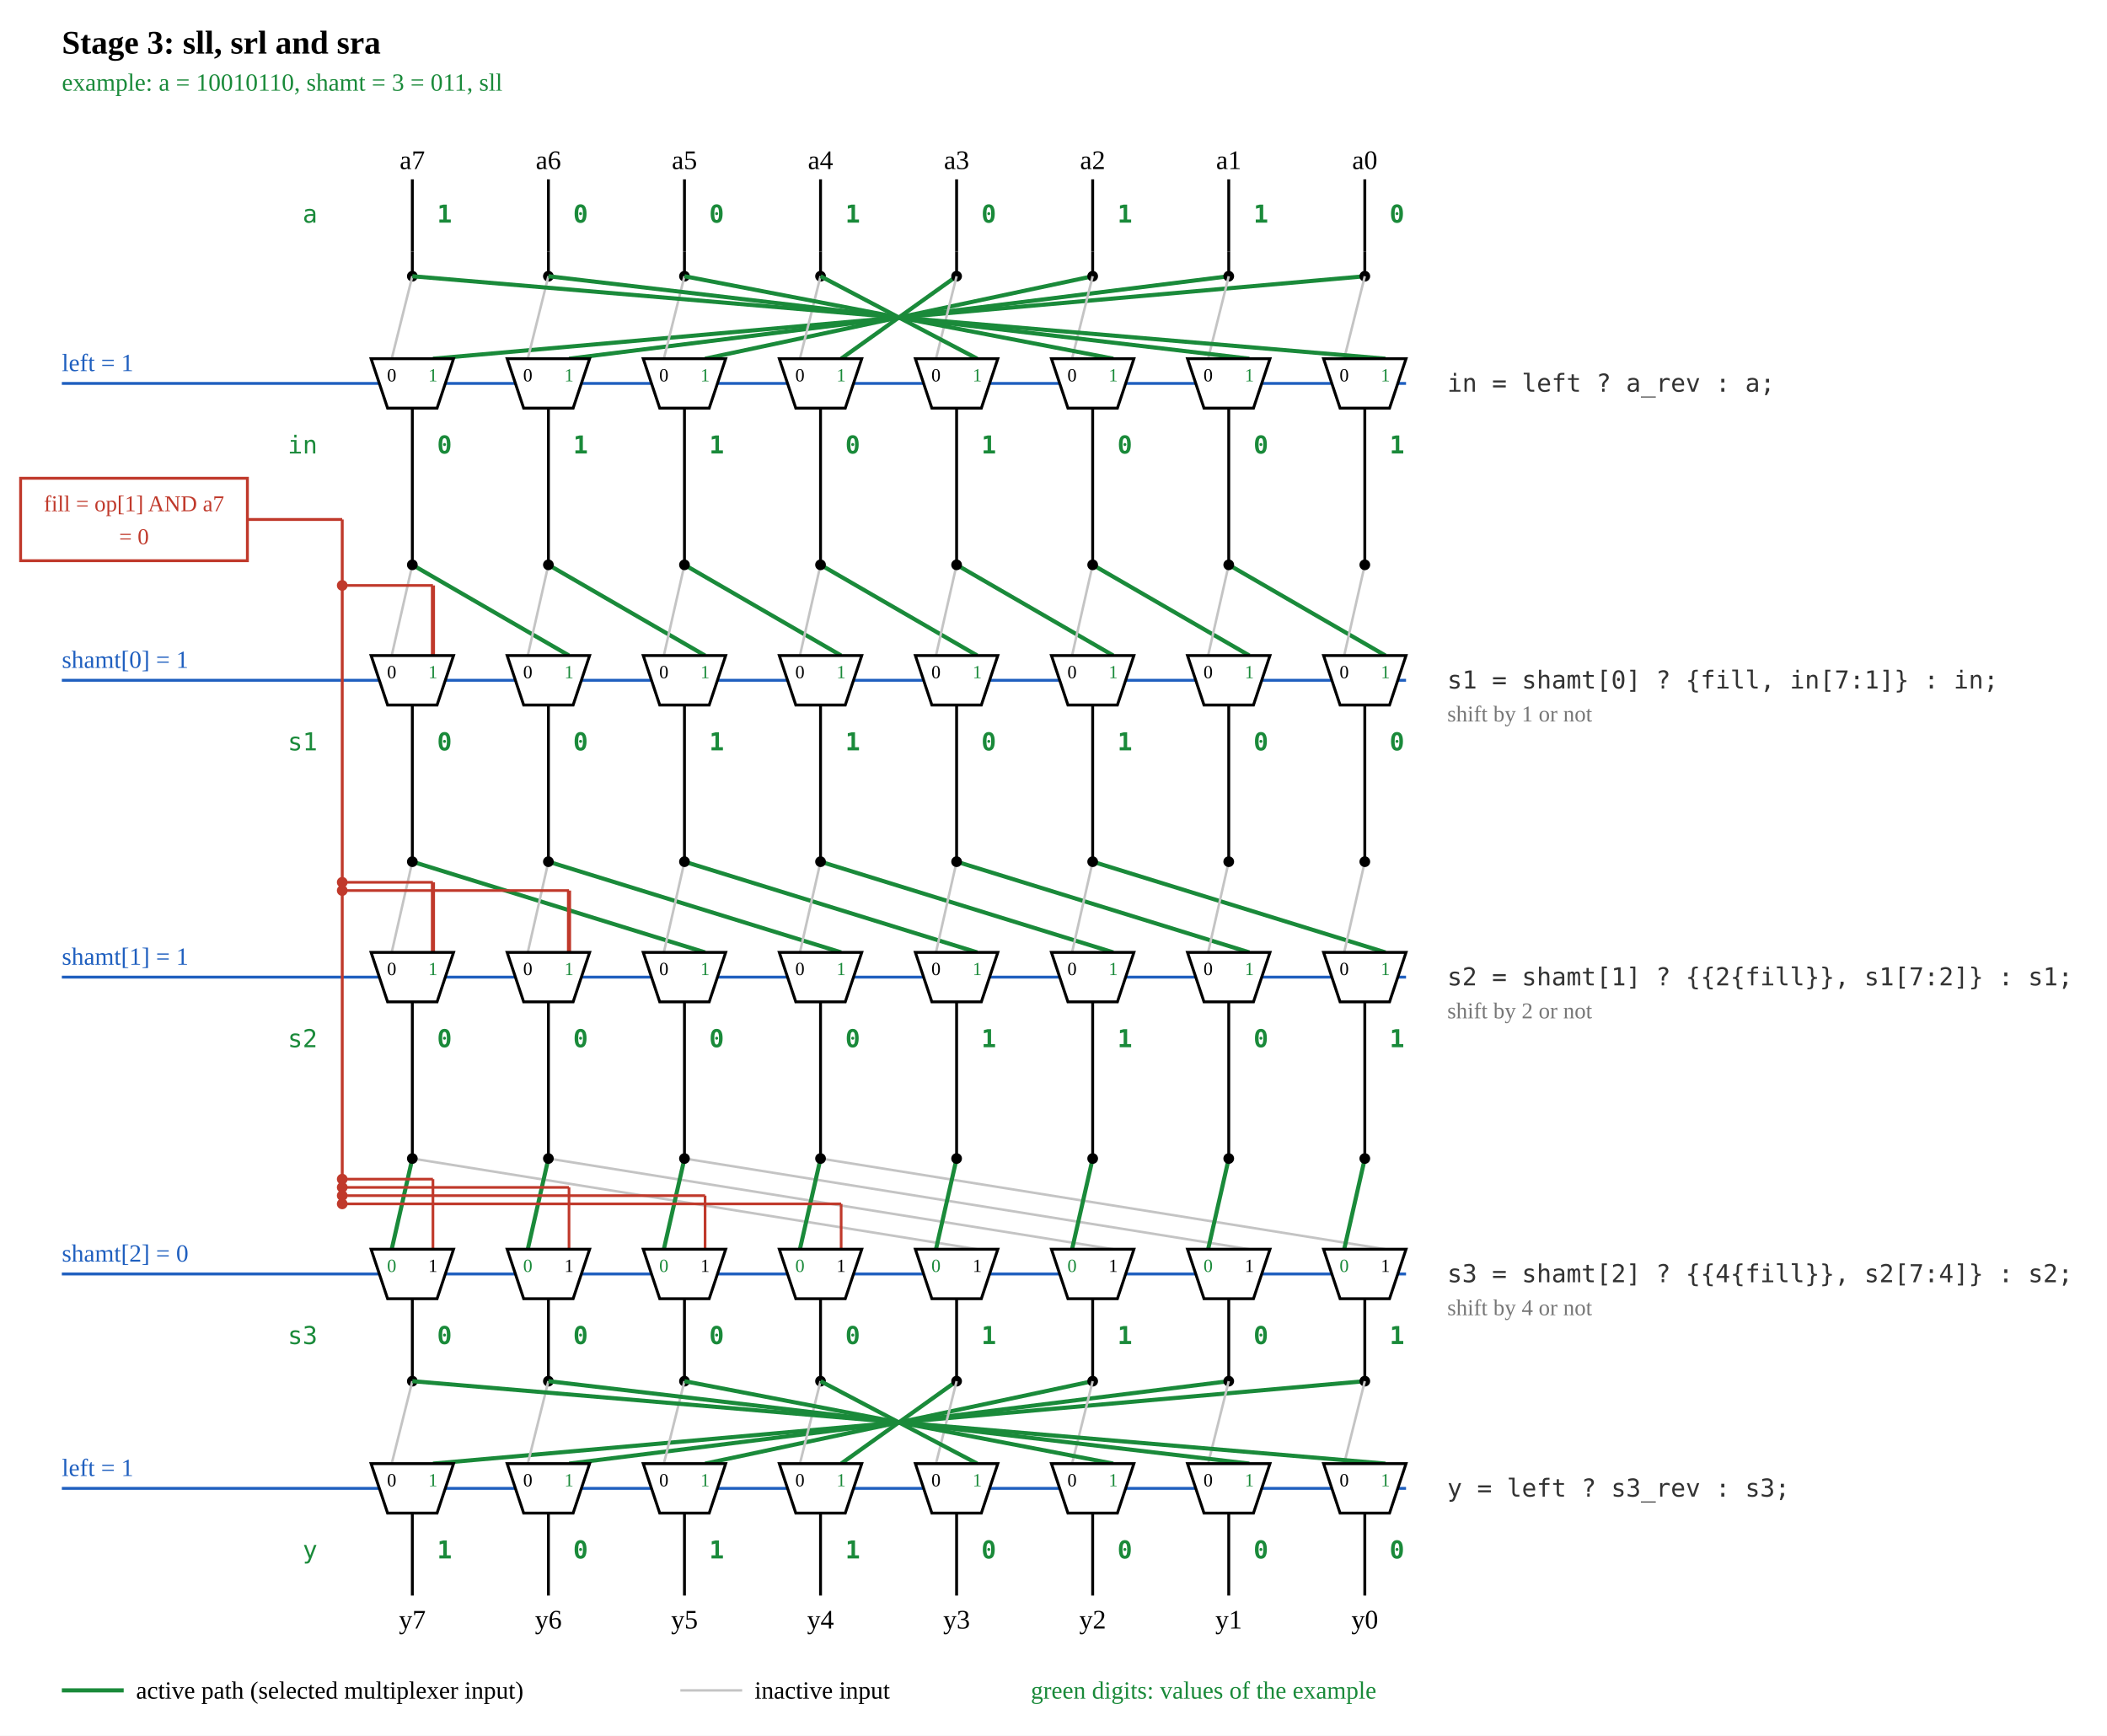
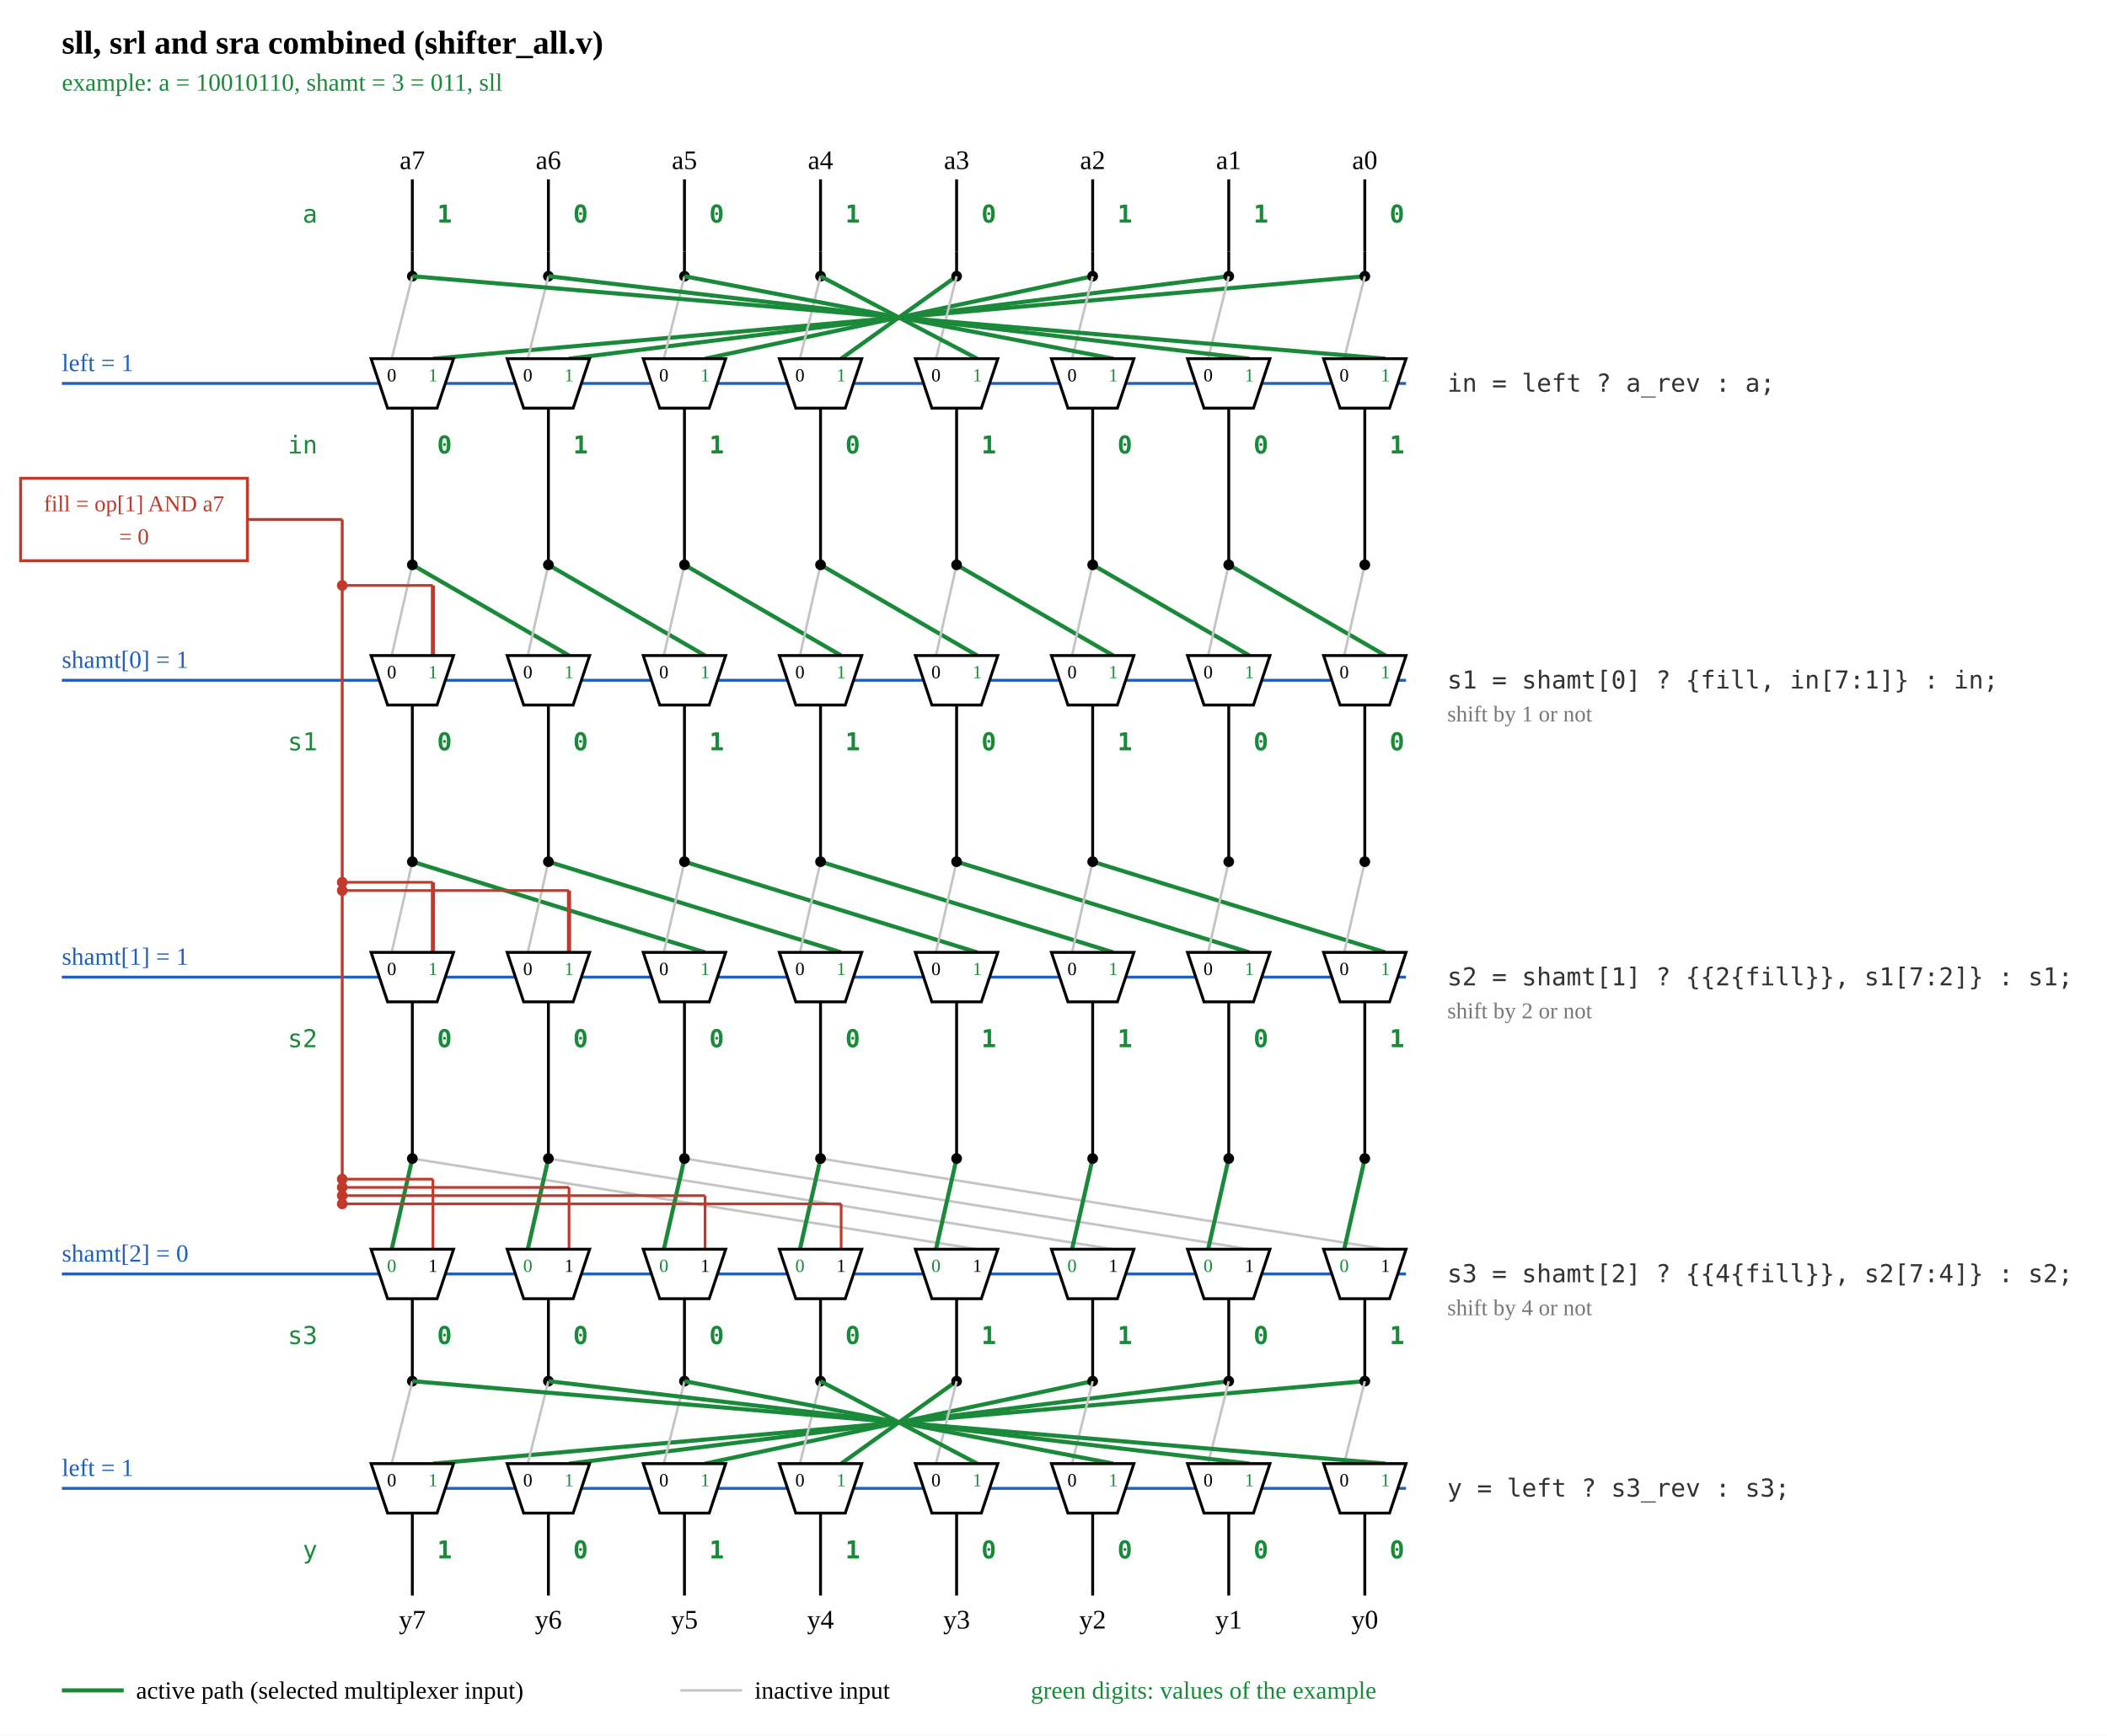
<svg xmlns="http://www.w3.org/2000/svg" width="1022" height="842" viewBox="0 0 1022 842" font-family="Liberation Serif, Times New Roman, serif">
  <rect width="100%" height="100%" fill="white" />
-   <text x="30" y="26" font-size="16" text-anchor="start" fill="black" font-weight="bold">Stage 3: sll, srl and sra</text>
+   <text x="30" y="26" font-size="16" text-anchor="start" fill="black" font-weight="bold">sll, srl and sra combined (shifter_all.v)</text>
  <text x="30" y="44" font-size="12" text-anchor="start" fill="#1a8a3a">example: a = 10010110, shamt = 3 = 011, sll</text>
  <text x="200" y="82" font-size="13" text-anchor="middle" fill="black">a7</text>
  <line x1="200" y1="87" x2="200" y2="122" stroke="black" stroke-width="1.4" />
  <text x="266" y="82" font-size="13" text-anchor="middle" fill="black">a6</text>
  <line x1="266" y1="87" x2="266" y2="122" stroke="black" stroke-width="1.4" />
  <text x="332" y="82" font-size="13" text-anchor="middle" fill="black">a5</text>
  <line x1="332" y1="87" x2="332" y2="122" stroke="black" stroke-width="1.4" />
  <text x="398" y="82" font-size="13" text-anchor="middle" fill="black">a4</text>
  <line x1="398" y1="87" x2="398" y2="122" stroke="black" stroke-width="1.4" />
  <text x="464" y="82" font-size="13" text-anchor="middle" fill="black">a3</text>
  <line x1="464" y1="87" x2="464" y2="122" stroke="black" stroke-width="1.4" />
  <text x="530" y="82" font-size="13" text-anchor="middle" fill="black">a2</text>
  <line x1="530" y1="87" x2="530" y2="122" stroke="black" stroke-width="1.4" />
  <text x="596" y="82" font-size="13" text-anchor="middle" fill="black">a1</text>
  <line x1="596" y1="87" x2="596" y2="122" stroke="black" stroke-width="1.4" />
  <text x="662" y="82" font-size="13" text-anchor="middle" fill="black">a0</text>
  <line x1="662" y1="87" x2="662" y2="122" stroke="black" stroke-width="1.4" />
  <text x="154" y="108" font-size="12" text-anchor="end" fill="#1a8a3a" font-family="monospace">a</text>
  <text x="212" y="108" font-size="12" text-anchor="start" fill="#1a8a3a" font-family="monospace" font-weight="bold">1</text>
  <text x="278" y="108" font-size="12" text-anchor="start" fill="#1a8a3a" font-family="monospace" font-weight="bold">0</text>
  <text x="344" y="108" font-size="12" text-anchor="start" fill="#1a8a3a" font-family="monospace" font-weight="bold">0</text>
  <text x="410" y="108" font-size="12" text-anchor="start" fill="#1a8a3a" font-family="monospace" font-weight="bold">1</text>
  <text x="476" y="108" font-size="12" text-anchor="start" fill="#1a8a3a" font-family="monospace" font-weight="bold">0</text>
  <text x="542" y="108" font-size="12" text-anchor="start" fill="#1a8a3a" font-family="monospace" font-weight="bold">1</text>
  <text x="608" y="108" font-size="12" text-anchor="start" fill="#1a8a3a" font-family="monospace" font-weight="bold">1</text>
  <text x="674" y="108" font-size="12" text-anchor="start" fill="#1a8a3a" font-family="monospace" font-weight="bold">0</text>
  <line x1="30" y1="186" x2="682" y2="186" stroke="#1f5fbf" stroke-width="1.4" />
  <text x="30" y="180" font-size="12" text-anchor="start" fill="#1f5fbf">left = 1</text>
  <text x="702" y="190" font-size="12" text-anchor="start" fill="#333" font-family="monospace">in = left ? a_rev : a;</text>
  <line x1="200" y1="122" x2="200" y2="134" stroke="black" stroke-width="1.4" />
  <circle cx="200" cy="134" r="2.6" fill="black" />
  <line x1="200" y1="134" x2="190" y2="174" stroke="#c4c4c4" stroke-width="1.2" />
  <line x1="662" y1="134" x2="210" y2="174" stroke="#1a8a3a" stroke-width="2" />
  <line x1="266" y1="122" x2="266" y2="134" stroke="black" stroke-width="1.4" />
  <circle cx="266" cy="134" r="2.6" fill="black" />
  <line x1="266" y1="134" x2="256" y2="174" stroke="#c4c4c4" stroke-width="1.2" />
  <line x1="596" y1="134" x2="276" y2="174" stroke="#1a8a3a" stroke-width="2" />
  <line x1="332" y1="122" x2="332" y2="134" stroke="black" stroke-width="1.4" />
  <circle cx="332" cy="134" r="2.6" fill="black" />
  <line x1="332" y1="134" x2="322" y2="174" stroke="#c4c4c4" stroke-width="1.2" />
  <line x1="530" y1="134" x2="342" y2="174" stroke="#1a8a3a" stroke-width="2" />
  <line x1="398" y1="122" x2="398" y2="134" stroke="black" stroke-width="1.4" />
  <circle cx="398" cy="134" r="2.6" fill="black" />
  <line x1="398" y1="134" x2="388" y2="174" stroke="#c4c4c4" stroke-width="1.2" />
  <line x1="464" y1="134" x2="408" y2="174" stroke="#1a8a3a" stroke-width="2" />
  <line x1="464" y1="122" x2="464" y2="134" stroke="black" stroke-width="1.4" />
  <circle cx="464" cy="134" r="2.6" fill="black" />
  <line x1="464" y1="134" x2="454" y2="174" stroke="#c4c4c4" stroke-width="1.2" />
  <line x1="398" y1="134" x2="474" y2="174" stroke="#1a8a3a" stroke-width="2" />
  <line x1="530" y1="122" x2="530" y2="134" stroke="black" stroke-width="1.4" />
  <circle cx="530" cy="134" r="2.6" fill="black" />
  <line x1="530" y1="134" x2="520" y2="174" stroke="#c4c4c4" stroke-width="1.2" />
  <line x1="332" y1="134" x2="540" y2="174" stroke="#1a8a3a" stroke-width="2" />
  <line x1="596" y1="122" x2="596" y2="134" stroke="black" stroke-width="1.4" />
  <circle cx="596" cy="134" r="2.6" fill="black" />
  <line x1="596" y1="134" x2="586" y2="174" stroke="#c4c4c4" stroke-width="1.2" />
  <line x1="266" y1="134" x2="606" y2="174" stroke="#1a8a3a" stroke-width="2" />
  <line x1="662" y1="122" x2="662" y2="134" stroke="black" stroke-width="1.4" />
  <circle cx="662" cy="134" r="2.6" fill="black" />
  <line x1="662" y1="134" x2="652" y2="174" stroke="#c4c4c4" stroke-width="1.2" />
  <line x1="200" y1="134" x2="672" y2="174" stroke="#1a8a3a" stroke-width="2" />
  <path d="M180,174 L220,174 L212,198 L188,198 Z" fill="white" stroke="black" stroke-width="1.4" />
  <text x="190" y="185" font-size="9" text-anchor="middle" fill="black">0</text>
  <text x="210" y="185" font-size="9" text-anchor="middle" fill="#1a8a3a">1</text>
  <path d="M246,174 L286,174 L278,198 L254,198 Z" fill="white" stroke="black" stroke-width="1.4" />
  <text x="256" y="185" font-size="9" text-anchor="middle" fill="black">0</text>
  <text x="276" y="185" font-size="9" text-anchor="middle" fill="#1a8a3a">1</text>
  <path d="M312,174 L352,174 L344,198 L320,198 Z" fill="white" stroke="black" stroke-width="1.4" />
  <text x="322" y="185" font-size="9" text-anchor="middle" fill="black">0</text>
  <text x="342" y="185" font-size="9" text-anchor="middle" fill="#1a8a3a">1</text>
  <path d="M378,174 L418,174 L410,198 L386,198 Z" fill="white" stroke="black" stroke-width="1.4" />
  <text x="388" y="185" font-size="9" text-anchor="middle" fill="black">0</text>
  <text x="408" y="185" font-size="9" text-anchor="middle" fill="#1a8a3a">1</text>
  <path d="M444,174 L484,174 L476,198 L452,198 Z" fill="white" stroke="black" stroke-width="1.4" />
  <text x="454" y="185" font-size="9" text-anchor="middle" fill="black">0</text>
  <text x="474" y="185" font-size="9" text-anchor="middle" fill="#1a8a3a">1</text>
  <path d="M510,174 L550,174 L542,198 L518,198 Z" fill="white" stroke="black" stroke-width="1.4" />
  <text x="520" y="185" font-size="9" text-anchor="middle" fill="black">0</text>
  <text x="540" y="185" font-size="9" text-anchor="middle" fill="#1a8a3a">1</text>
  <path d="M576,174 L616,174 L608,198 L584,198 Z" fill="white" stroke="black" stroke-width="1.4" />
  <text x="586" y="185" font-size="9" text-anchor="middle" fill="black">0</text>
  <text x="606" y="185" font-size="9" text-anchor="middle" fill="#1a8a3a">1</text>
  <path d="M642,174 L682,174 L674,198 L650,198 Z" fill="white" stroke="black" stroke-width="1.4" />
  <text x="652" y="185" font-size="9" text-anchor="middle" fill="black">0</text>
  <text x="672" y="185" font-size="9" text-anchor="middle" fill="#1a8a3a">1</text>
  <text x="154" y="220" font-size="12" text-anchor="end" fill="#1a8a3a" font-family="monospace">in</text>
  <text x="212" y="220" font-size="12" text-anchor="start" fill="#1a8a3a" font-family="monospace" font-weight="bold">0</text>
  <text x="278" y="220" font-size="12" text-anchor="start" fill="#1a8a3a" font-family="monospace" font-weight="bold">1</text>
  <text x="344" y="220" font-size="12" text-anchor="start" fill="#1a8a3a" font-family="monospace" font-weight="bold">1</text>
  <text x="410" y="220" font-size="12" text-anchor="start" fill="#1a8a3a" font-family="monospace" font-weight="bold">0</text>
  <text x="476" y="220" font-size="12" text-anchor="start" fill="#1a8a3a" font-family="monospace" font-weight="bold">1</text>
  <text x="542" y="220" font-size="12" text-anchor="start" fill="#1a8a3a" font-family="monospace" font-weight="bold">0</text>
  <text x="608" y="220" font-size="12" text-anchor="start" fill="#1a8a3a" font-family="monospace" font-weight="bold">0</text>
  <text x="674" y="220" font-size="12" text-anchor="start" fill="#1a8a3a" font-family="monospace" font-weight="bold">1</text>
  <rect x="10" y="232" width="110" height="40" fill="white" stroke="#c0392b" stroke-width="1.4" />
  <text x="65" y="248" font-size="11" text-anchor="middle" fill="#c0392b">fill = op[1] AND a7</text>
  <text x="65" y="264" font-size="11" text-anchor="middle" fill="#c0392b">= 0</text>
  <line x1="120" y1="252" x2="166" y2="252" stroke="#c0392b" stroke-width="1.4" />
  <line x1="200" y1="198" x2="200" y2="274" stroke="black" stroke-width="1.4" />
  <line x1="266" y1="198" x2="266" y2="274" stroke="black" stroke-width="1.4" />
  <line x1="332" y1="198" x2="332" y2="274" stroke="black" stroke-width="1.4" />
  <line x1="398" y1="198" x2="398" y2="274" stroke="black" stroke-width="1.4" />
  <line x1="464" y1="198" x2="464" y2="274" stroke="black" stroke-width="1.4" />
  <line x1="530" y1="198" x2="530" y2="274" stroke="black" stroke-width="1.4" />
  <line x1="596" y1="198" x2="596" y2="274" stroke="black" stroke-width="1.4" />
  <line x1="662" y1="198" x2="662" y2="274" stroke="black" stroke-width="1.4" />
  <line x1="30" y1="330" x2="682" y2="330" stroke="#1f5fbf" stroke-width="1.4" />
  <text x="30" y="324" font-size="12" text-anchor="start" fill="#1f5fbf">shamt[0] = 1</text>
  <text x="702" y="334" font-size="12" text-anchor="start" fill="#333" font-family="monospace">s1 = shamt[0] ? {fill, in[7:1]} : in;</text>
  <line x1="200" y1="274" x2="190" y2="318" stroke="#c4c4c4" stroke-width="1.2" />
  <line x1="200" y1="274" x2="276" y2="318" stroke="#1a8a3a" stroke-width="2" />
  <line x1="266" y1="274" x2="256" y2="318" stroke="#c4c4c4" stroke-width="1.2" />
  <line x1="266" y1="274" x2="342" y2="318" stroke="#1a8a3a" stroke-width="2" />
  <line x1="332" y1="274" x2="322" y2="318" stroke="#c4c4c4" stroke-width="1.2" />
  <line x1="332" y1="274" x2="408" y2="318" stroke="#1a8a3a" stroke-width="2" />
  <line x1="398" y1="274" x2="388" y2="318" stroke="#c4c4c4" stroke-width="1.2" />
  <line x1="398" y1="274" x2="474" y2="318" stroke="#1a8a3a" stroke-width="2" />
  <line x1="464" y1="274" x2="454" y2="318" stroke="#c4c4c4" stroke-width="1.2" />
  <line x1="464" y1="274" x2="540" y2="318" stroke="#1a8a3a" stroke-width="2" />
  <line x1="530" y1="274" x2="520" y2="318" stroke="#c4c4c4" stroke-width="1.2" />
  <line x1="530" y1="274" x2="606" y2="318" stroke="#1a8a3a" stroke-width="2" />
  <line x1="596" y1="274" x2="586" y2="318" stroke="#c4c4c4" stroke-width="1.2" />
  <line x1="596" y1="274" x2="672" y2="318" stroke="#1a8a3a" stroke-width="2" />
  <line x1="662" y1="274" x2="652" y2="318" stroke="#c4c4c4" stroke-width="1.2" />
  <line x1="166" y1="284" x2="210" y2="284" stroke="#c0392b" stroke-width="1.3" />
  <circle cx="166" cy="284" r="2.6" fill="#c0392b" />
  <line x1="210" y1="284" x2="210" y2="318" stroke="#c0392b" stroke-width="2" />
  <circle cx="200" cy="274" r="2.6" fill="black" />
  <path d="M180,318 L220,318 L212,342 L188,342 Z" fill="white" stroke="black" stroke-width="1.4" />
  <text x="190" y="329" font-size="9" text-anchor="middle" fill="black">0</text>
  <text x="210" y="329" font-size="9" text-anchor="middle" fill="#1a8a3a">1</text>
  <circle cx="266" cy="274" r="2.6" fill="black" />
  <path d="M246,318 L286,318 L278,342 L254,342 Z" fill="white" stroke="black" stroke-width="1.4" />
  <text x="256" y="329" font-size="9" text-anchor="middle" fill="black">0</text>
  <text x="276" y="329" font-size="9" text-anchor="middle" fill="#1a8a3a">1</text>
  <circle cx="332" cy="274" r="2.6" fill="black" />
  <path d="M312,318 L352,318 L344,342 L320,342 Z" fill="white" stroke="black" stroke-width="1.4" />
  <text x="322" y="329" font-size="9" text-anchor="middle" fill="black">0</text>
  <text x="342" y="329" font-size="9" text-anchor="middle" fill="#1a8a3a">1</text>
  <circle cx="398" cy="274" r="2.6" fill="black" />
  <path d="M378,318 L418,318 L410,342 L386,342 Z" fill="white" stroke="black" stroke-width="1.4" />
  <text x="388" y="329" font-size="9" text-anchor="middle" fill="black">0</text>
  <text x="408" y="329" font-size="9" text-anchor="middle" fill="#1a8a3a">1</text>
  <circle cx="464" cy="274" r="2.6" fill="black" />
  <path d="M444,318 L484,318 L476,342 L452,342 Z" fill="white" stroke="black" stroke-width="1.4" />
  <text x="454" y="329" font-size="9" text-anchor="middle" fill="black">0</text>
  <text x="474" y="329" font-size="9" text-anchor="middle" fill="#1a8a3a">1</text>
  <circle cx="530" cy="274" r="2.6" fill="black" />
  <path d="M510,318 L550,318 L542,342 L518,342 Z" fill="white" stroke="black" stroke-width="1.4" />
  <text x="520" y="329" font-size="9" text-anchor="middle" fill="black">0</text>
  <text x="540" y="329" font-size="9" text-anchor="middle" fill="#1a8a3a">1</text>
  <circle cx="596" cy="274" r="2.6" fill="black" />
  <path d="M576,318 L616,318 L608,342 L584,342 Z" fill="white" stroke="black" stroke-width="1.4" />
  <text x="586" y="329" font-size="9" text-anchor="middle" fill="black">0</text>
  <text x="606" y="329" font-size="9" text-anchor="middle" fill="#1a8a3a">1</text>
  <circle cx="662" cy="274" r="2.6" fill="black" />
  <path d="M642,318 L682,318 L674,342 L650,342 Z" fill="white" stroke="black" stroke-width="1.4" />
  <text x="652" y="329" font-size="9" text-anchor="middle" fill="black">0</text>
  <text x="672" y="329" font-size="9" text-anchor="middle" fill="#1a8a3a">1</text>
  <text x="702" y="350" font-size="11" text-anchor="start" fill="#777">shift by 1 or not</text>
  <text x="154" y="364" font-size="12" text-anchor="end" fill="#1a8a3a" font-family="monospace">s1</text>
  <text x="212" y="364" font-size="12" text-anchor="start" fill="#1a8a3a" font-family="monospace" font-weight="bold">0</text>
  <text x="278" y="364" font-size="12" text-anchor="start" fill="#1a8a3a" font-family="monospace" font-weight="bold">0</text>
  <text x="344" y="364" font-size="12" text-anchor="start" fill="#1a8a3a" font-family="monospace" font-weight="bold">1</text>
  <text x="410" y="364" font-size="12" text-anchor="start" fill="#1a8a3a" font-family="monospace" font-weight="bold">1</text>
  <text x="476" y="364" font-size="12" text-anchor="start" fill="#1a8a3a" font-family="monospace" font-weight="bold">0</text>
  <text x="542" y="364" font-size="12" text-anchor="start" fill="#1a8a3a" font-family="monospace" font-weight="bold">1</text>
  <text x="608" y="364" font-size="12" text-anchor="start" fill="#1a8a3a" font-family="monospace" font-weight="bold">0</text>
  <text x="674" y="364" font-size="12" text-anchor="start" fill="#1a8a3a" font-family="monospace" font-weight="bold">0</text>
  <line x1="200" y1="342" x2="200" y2="418" stroke="black" stroke-width="1.4" />
  <line x1="266" y1="342" x2="266" y2="418" stroke="black" stroke-width="1.4" />
  <line x1="332" y1="342" x2="332" y2="418" stroke="black" stroke-width="1.4" />
  <line x1="398" y1="342" x2="398" y2="418" stroke="black" stroke-width="1.4" />
  <line x1="464" y1="342" x2="464" y2="418" stroke="black" stroke-width="1.4" />
  <line x1="530" y1="342" x2="530" y2="418" stroke="black" stroke-width="1.4" />
  <line x1="596" y1="342" x2="596" y2="418" stroke="black" stroke-width="1.4" />
  <line x1="662" y1="342" x2="662" y2="418" stroke="black" stroke-width="1.4" />
  <line x1="30" y1="474" x2="682" y2="474" stroke="#1f5fbf" stroke-width="1.4" />
  <text x="30" y="468" font-size="12" text-anchor="start" fill="#1f5fbf">shamt[1] = 1</text>
  <text x="702" y="478" font-size="12" text-anchor="start" fill="#333" font-family="monospace">s2 = shamt[1] ? {{2{fill}}, s1[7:2]} : s1;</text>
  <line x1="200" y1="418" x2="190" y2="462" stroke="#c4c4c4" stroke-width="1.2" />
  <line x1="200" y1="418" x2="342" y2="462" stroke="#1a8a3a" stroke-width="2" />
  <line x1="266" y1="418" x2="256" y2="462" stroke="#c4c4c4" stroke-width="1.2" />
  <line x1="266" y1="418" x2="408" y2="462" stroke="#1a8a3a" stroke-width="2" />
  <line x1="332" y1="418" x2="322" y2="462" stroke="#c4c4c4" stroke-width="1.2" />
  <line x1="332" y1="418" x2="474" y2="462" stroke="#1a8a3a" stroke-width="2" />
  <line x1="398" y1="418" x2="388" y2="462" stroke="#c4c4c4" stroke-width="1.2" />
  <line x1="398" y1="418" x2="540" y2="462" stroke="#1a8a3a" stroke-width="2" />
  <line x1="464" y1="418" x2="454" y2="462" stroke="#c4c4c4" stroke-width="1.2" />
  <line x1="464" y1="418" x2="606" y2="462" stroke="#1a8a3a" stroke-width="2" />
  <line x1="530" y1="418" x2="520" y2="462" stroke="#c4c4c4" stroke-width="1.2" />
  <line x1="530" y1="418" x2="672" y2="462" stroke="#1a8a3a" stroke-width="2" />
  <line x1="596" y1="418" x2="586" y2="462" stroke="#c4c4c4" stroke-width="1.2" />
  <line x1="662" y1="418" x2="652" y2="462" stroke="#c4c4c4" stroke-width="1.2" />
  <line x1="166" y1="428" x2="210" y2="428" stroke="#c0392b" stroke-width="1.3" />
  <circle cx="166" cy="428" r="2.6" fill="#c0392b" />
  <line x1="210" y1="428" x2="210" y2="462" stroke="#c0392b" stroke-width="2" />
  <line x1="166" y1="432" x2="276" y2="432" stroke="#c0392b" stroke-width="1.3" />
  <circle cx="166" cy="432" r="2.6" fill="#c0392b" />
  <line x1="276" y1="432" x2="276" y2="462" stroke="#c0392b" stroke-width="2" />
  <circle cx="200" cy="418" r="2.6" fill="black" />
  <path d="M180,462 L220,462 L212,486 L188,486 Z" fill="white" stroke="black" stroke-width="1.4" />
  <text x="190" y="473" font-size="9" text-anchor="middle" fill="black">0</text>
  <text x="210" y="473" font-size="9" text-anchor="middle" fill="#1a8a3a">1</text>
  <circle cx="266" cy="418" r="2.6" fill="black" />
  <path d="M246,462 L286,462 L278,486 L254,486 Z" fill="white" stroke="black" stroke-width="1.4" />
  <text x="256" y="473" font-size="9" text-anchor="middle" fill="black">0</text>
  <text x="276" y="473" font-size="9" text-anchor="middle" fill="#1a8a3a">1</text>
  <circle cx="332" cy="418" r="2.6" fill="black" />
  <path d="M312,462 L352,462 L344,486 L320,486 Z" fill="white" stroke="black" stroke-width="1.4" />
  <text x="322" y="473" font-size="9" text-anchor="middle" fill="black">0</text>
  <text x="342" y="473" font-size="9" text-anchor="middle" fill="#1a8a3a">1</text>
  <circle cx="398" cy="418" r="2.6" fill="black" />
  <path d="M378,462 L418,462 L410,486 L386,486 Z" fill="white" stroke="black" stroke-width="1.4" />
  <text x="388" y="473" font-size="9" text-anchor="middle" fill="black">0</text>
  <text x="408" y="473" font-size="9" text-anchor="middle" fill="#1a8a3a">1</text>
  <circle cx="464" cy="418" r="2.6" fill="black" />
  <path d="M444,462 L484,462 L476,486 L452,486 Z" fill="white" stroke="black" stroke-width="1.4" />
  <text x="454" y="473" font-size="9" text-anchor="middle" fill="black">0</text>
  <text x="474" y="473" font-size="9" text-anchor="middle" fill="#1a8a3a">1</text>
  <circle cx="530" cy="418" r="2.6" fill="black" />
  <path d="M510,462 L550,462 L542,486 L518,486 Z" fill="white" stroke="black" stroke-width="1.4" />
  <text x="520" y="473" font-size="9" text-anchor="middle" fill="black">0</text>
  <text x="540" y="473" font-size="9" text-anchor="middle" fill="#1a8a3a">1</text>
  <circle cx="596" cy="418" r="2.6" fill="black" />
  <path d="M576,462 L616,462 L608,486 L584,486 Z" fill="white" stroke="black" stroke-width="1.4" />
  <text x="586" y="473" font-size="9" text-anchor="middle" fill="black">0</text>
  <text x="606" y="473" font-size="9" text-anchor="middle" fill="#1a8a3a">1</text>
  <circle cx="662" cy="418" r="2.6" fill="black" />
  <path d="M642,462 L682,462 L674,486 L650,486 Z" fill="white" stroke="black" stroke-width="1.4" />
  <text x="652" y="473" font-size="9" text-anchor="middle" fill="black">0</text>
  <text x="672" y="473" font-size="9" text-anchor="middle" fill="#1a8a3a">1</text>
  <text x="702" y="494" font-size="11" text-anchor="start" fill="#777">shift by 2 or not</text>
  <text x="154" y="508" font-size="12" text-anchor="end" fill="#1a8a3a" font-family="monospace">s2</text>
  <text x="212" y="508" font-size="12" text-anchor="start" fill="#1a8a3a" font-family="monospace" font-weight="bold">0</text>
  <text x="278" y="508" font-size="12" text-anchor="start" fill="#1a8a3a" font-family="monospace" font-weight="bold">0</text>
  <text x="344" y="508" font-size="12" text-anchor="start" fill="#1a8a3a" font-family="monospace" font-weight="bold">0</text>
  <text x="410" y="508" font-size="12" text-anchor="start" fill="#1a8a3a" font-family="monospace" font-weight="bold">0</text>
  <text x="476" y="508" font-size="12" text-anchor="start" fill="#1a8a3a" font-family="monospace" font-weight="bold">1</text>
  <text x="542" y="508" font-size="12" text-anchor="start" fill="#1a8a3a" font-family="monospace" font-weight="bold">1</text>
  <text x="608" y="508" font-size="12" text-anchor="start" fill="#1a8a3a" font-family="monospace" font-weight="bold">0</text>
  <text x="674" y="508" font-size="12" text-anchor="start" fill="#1a8a3a" font-family="monospace" font-weight="bold">1</text>
  <line x1="200" y1="486" x2="200" y2="562" stroke="black" stroke-width="1.4" />
  <line x1="266" y1="486" x2="266" y2="562" stroke="black" stroke-width="1.4" />
  <line x1="332" y1="486" x2="332" y2="562" stroke="black" stroke-width="1.4" />
  <line x1="398" y1="486" x2="398" y2="562" stroke="black" stroke-width="1.4" />
  <line x1="464" y1="486" x2="464" y2="562" stroke="black" stroke-width="1.4" />
  <line x1="530" y1="486" x2="530" y2="562" stroke="black" stroke-width="1.4" />
  <line x1="596" y1="486" x2="596" y2="562" stroke="black" stroke-width="1.4" />
  <line x1="662" y1="486" x2="662" y2="562" stroke="black" stroke-width="1.4" />
  <line x1="30" y1="618" x2="682" y2="618" stroke="#1f5fbf" stroke-width="1.4" />
  <text x="30" y="612" font-size="12" text-anchor="start" fill="#1f5fbf">shamt[2] = 0</text>
  <text x="702" y="622" font-size="12" text-anchor="start" fill="#333" font-family="monospace">s3 = shamt[2] ? {{4{fill}}, s2[7:4]} : s2;</text>
  <line x1="200" y1="562" x2="190" y2="606" stroke="#1a8a3a" stroke-width="2" />
  <line x1="200" y1="562" x2="474" y2="606" stroke="#c4c4c4" stroke-width="1.2" />
  <line x1="266" y1="562" x2="256" y2="606" stroke="#1a8a3a" stroke-width="2" />
  <line x1="266" y1="562" x2="540" y2="606" stroke="#c4c4c4" stroke-width="1.2" />
  <line x1="332" y1="562" x2="322" y2="606" stroke="#1a8a3a" stroke-width="2" />
  <line x1="332" y1="562" x2="606" y2="606" stroke="#c4c4c4" stroke-width="1.2" />
  <line x1="398" y1="562" x2="388" y2="606" stroke="#1a8a3a" stroke-width="2" />
  <line x1="398" y1="562" x2="672" y2="606" stroke="#c4c4c4" stroke-width="1.2" />
  <line x1="464" y1="562" x2="454" y2="606" stroke="#1a8a3a" stroke-width="2" />
  <line x1="530" y1="562" x2="520" y2="606" stroke="#1a8a3a" stroke-width="2" />
  <line x1="596" y1="562" x2="586" y2="606" stroke="#1a8a3a" stroke-width="2" />
  <line x1="662" y1="562" x2="652" y2="606" stroke="#1a8a3a" stroke-width="2" />
  <line x1="166" y1="572" x2="210" y2="572" stroke="#c0392b" stroke-width="1.3" />
  <circle cx="166" cy="572" r="2.6" fill="#c0392b" />
  <line x1="210" y1="572" x2="210" y2="606" stroke="#c0392b" stroke-width="1.3" />
  <line x1="166" y1="576" x2="276" y2="576" stroke="#c0392b" stroke-width="1.3" />
  <circle cx="166" cy="576" r="2.6" fill="#c0392b" />
  <line x1="276" y1="576" x2="276" y2="606" stroke="#c0392b" stroke-width="1.3" />
  <line x1="166" y1="580" x2="342" y2="580" stroke="#c0392b" stroke-width="1.3" />
  <circle cx="166" cy="580" r="2.6" fill="#c0392b" />
  <line x1="342" y1="580" x2="342" y2="606" stroke="#c0392b" stroke-width="1.3" />
  <line x1="166" y1="584" x2="408" y2="584" stroke="#c0392b" stroke-width="1.3" />
  <circle cx="166" cy="584" r="2.6" fill="#c0392b" />
  <line x1="408" y1="584" x2="408" y2="606" stroke="#c0392b" stroke-width="1.3" />
  <circle cx="200" cy="562" r="2.6" fill="black" />
  <path d="M180,606 L220,606 L212,630 L188,630 Z" fill="white" stroke="black" stroke-width="1.4" />
  <text x="190" y="617" font-size="9" text-anchor="middle" fill="#1a8a3a">0</text>
  <text x="210" y="617" font-size="9" text-anchor="middle" fill="black">1</text>
  <circle cx="266" cy="562" r="2.6" fill="black" />
  <path d="M246,606 L286,606 L278,630 L254,630 Z" fill="white" stroke="black" stroke-width="1.4" />
  <text x="256" y="617" font-size="9" text-anchor="middle" fill="#1a8a3a">0</text>
  <text x="276" y="617" font-size="9" text-anchor="middle" fill="black">1</text>
  <circle cx="332" cy="562" r="2.6" fill="black" />
  <path d="M312,606 L352,606 L344,630 L320,630 Z" fill="white" stroke="black" stroke-width="1.4" />
  <text x="322" y="617" font-size="9" text-anchor="middle" fill="#1a8a3a">0</text>
  <text x="342" y="617" font-size="9" text-anchor="middle" fill="black">1</text>
  <circle cx="398" cy="562" r="2.6" fill="black" />
  <path d="M378,606 L418,606 L410,630 L386,630 Z" fill="white" stroke="black" stroke-width="1.4" />
  <text x="388" y="617" font-size="9" text-anchor="middle" fill="#1a8a3a">0</text>
  <text x="408" y="617" font-size="9" text-anchor="middle" fill="black">1</text>
  <circle cx="464" cy="562" r="2.6" fill="black" />
  <path d="M444,606 L484,606 L476,630 L452,630 Z" fill="white" stroke="black" stroke-width="1.4" />
  <text x="454" y="617" font-size="9" text-anchor="middle" fill="#1a8a3a">0</text>
  <text x="474" y="617" font-size="9" text-anchor="middle" fill="black">1</text>
  <circle cx="530" cy="562" r="2.6" fill="black" />
  <path d="M510,606 L550,606 L542,630 L518,630 Z" fill="white" stroke="black" stroke-width="1.4" />
  <text x="520" y="617" font-size="9" text-anchor="middle" fill="#1a8a3a">0</text>
  <text x="540" y="617" font-size="9" text-anchor="middle" fill="black">1</text>
  <circle cx="596" cy="562" r="2.6" fill="black" />
  <path d="M576,606 L616,606 L608,630 L584,630 Z" fill="white" stroke="black" stroke-width="1.4" />
  <text x="586" y="617" font-size="9" text-anchor="middle" fill="#1a8a3a">0</text>
  <text x="606" y="617" font-size="9" text-anchor="middle" fill="black">1</text>
  <circle cx="662" cy="562" r="2.6" fill="black" />
  <path d="M642,606 L682,606 L674,630 L650,630 Z" fill="white" stroke="black" stroke-width="1.4" />
  <text x="652" y="617" font-size="9" text-anchor="middle" fill="#1a8a3a">0</text>
  <text x="672" y="617" font-size="9" text-anchor="middle" fill="black">1</text>
  <text x="702" y="638" font-size="11" text-anchor="start" fill="#777">shift by 4 or not</text>
  <text x="154" y="652" font-size="12" text-anchor="end" fill="#1a8a3a" font-family="monospace">s3</text>
  <text x="212" y="652" font-size="12" text-anchor="start" fill="#1a8a3a" font-family="monospace" font-weight="bold">0</text>
  <text x="278" y="652" font-size="12" text-anchor="start" fill="#1a8a3a" font-family="monospace" font-weight="bold">0</text>
  <text x="344" y="652" font-size="12" text-anchor="start" fill="#1a8a3a" font-family="monospace" font-weight="bold">0</text>
  <text x="410" y="652" font-size="12" text-anchor="start" fill="#1a8a3a" font-family="monospace" font-weight="bold">0</text>
  <text x="476" y="652" font-size="12" text-anchor="start" fill="#1a8a3a" font-family="monospace" font-weight="bold">1</text>
  <text x="542" y="652" font-size="12" text-anchor="start" fill="#1a8a3a" font-family="monospace" font-weight="bold">1</text>
  <text x="608" y="652" font-size="12" text-anchor="start" fill="#1a8a3a" font-family="monospace" font-weight="bold">0</text>
  <text x="674" y="652" font-size="12" text-anchor="start" fill="#1a8a3a" font-family="monospace" font-weight="bold">1</text>
  <line x1="166" y1="252" x2="166" y2="584" stroke="#c0392b" stroke-width="1.4" />
  <line x1="30" y1="722" x2="682" y2="722" stroke="#1f5fbf" stroke-width="1.4" />
  <text x="30" y="716" font-size="12" text-anchor="start" fill="#1f5fbf">left = 1</text>
  <text x="702" y="726" font-size="12" text-anchor="start" fill="#333" font-family="monospace">y = left ? s3_rev : s3;</text>
  <line x1="200" y1="630" x2="200" y2="670" stroke="black" stroke-width="1.4" />
  <circle cx="200" cy="670" r="2.6" fill="black" />
  <line x1="200" y1="670" x2="190" y2="710" stroke="#c4c4c4" stroke-width="1.2" />
  <line x1="662" y1="670" x2="210" y2="710" stroke="#1a8a3a" stroke-width="2" />
  <line x1="266" y1="630" x2="266" y2="670" stroke="black" stroke-width="1.4" />
  <circle cx="266" cy="670" r="2.6" fill="black" />
  <line x1="266" y1="670" x2="256" y2="710" stroke="#c4c4c4" stroke-width="1.2" />
  <line x1="596" y1="670" x2="276" y2="710" stroke="#1a8a3a" stroke-width="2" />
  <line x1="332" y1="630" x2="332" y2="670" stroke="black" stroke-width="1.4" />
  <circle cx="332" cy="670" r="2.6" fill="black" />
  <line x1="332" y1="670" x2="322" y2="710" stroke="#c4c4c4" stroke-width="1.2" />
  <line x1="530" y1="670" x2="342" y2="710" stroke="#1a8a3a" stroke-width="2" />
  <line x1="398" y1="630" x2="398" y2="670" stroke="black" stroke-width="1.4" />
  <circle cx="398" cy="670" r="2.6" fill="black" />
  <line x1="398" y1="670" x2="388" y2="710" stroke="#c4c4c4" stroke-width="1.2" />
  <line x1="464" y1="670" x2="408" y2="710" stroke="#1a8a3a" stroke-width="2" />
  <line x1="464" y1="630" x2="464" y2="670" stroke="black" stroke-width="1.4" />
  <circle cx="464" cy="670" r="2.6" fill="black" />
  <line x1="464" y1="670" x2="454" y2="710" stroke="#c4c4c4" stroke-width="1.2" />
  <line x1="398" y1="670" x2="474" y2="710" stroke="#1a8a3a" stroke-width="2" />
  <line x1="530" y1="630" x2="530" y2="670" stroke="black" stroke-width="1.4" />
  <circle cx="530" cy="670" r="2.6" fill="black" />
  <line x1="530" y1="670" x2="520" y2="710" stroke="#c4c4c4" stroke-width="1.2" />
  <line x1="332" y1="670" x2="540" y2="710" stroke="#1a8a3a" stroke-width="2" />
  <line x1="596" y1="630" x2="596" y2="670" stroke="black" stroke-width="1.4" />
  <circle cx="596" cy="670" r="2.6" fill="black" />
  <line x1="596" y1="670" x2="586" y2="710" stroke="#c4c4c4" stroke-width="1.2" />
  <line x1="266" y1="670" x2="606" y2="710" stroke="#1a8a3a" stroke-width="2" />
  <line x1="662" y1="630" x2="662" y2="670" stroke="black" stroke-width="1.4" />
  <circle cx="662" cy="670" r="2.6" fill="black" />
  <line x1="662" y1="670" x2="652" y2="710" stroke="#c4c4c4" stroke-width="1.2" />
  <line x1="200" y1="670" x2="672" y2="710" stroke="#1a8a3a" stroke-width="2" />
  <path d="M180,710 L220,710 L212,734 L188,734 Z" fill="white" stroke="black" stroke-width="1.4" />
  <text x="190" y="721" font-size="9" text-anchor="middle" fill="black">0</text>
  <text x="210" y="721" font-size="9" text-anchor="middle" fill="#1a8a3a">1</text>
  <path d="M246,710 L286,710 L278,734 L254,734 Z" fill="white" stroke="black" stroke-width="1.4" />
  <text x="256" y="721" font-size="9" text-anchor="middle" fill="black">0</text>
  <text x="276" y="721" font-size="9" text-anchor="middle" fill="#1a8a3a">1</text>
  <path d="M312,710 L352,710 L344,734 L320,734 Z" fill="white" stroke="black" stroke-width="1.4" />
  <text x="322" y="721" font-size="9" text-anchor="middle" fill="black">0</text>
  <text x="342" y="721" font-size="9" text-anchor="middle" fill="#1a8a3a">1</text>
  <path d="M378,710 L418,710 L410,734 L386,734 Z" fill="white" stroke="black" stroke-width="1.4" />
  <text x="388" y="721" font-size="9" text-anchor="middle" fill="black">0</text>
  <text x="408" y="721" font-size="9" text-anchor="middle" fill="#1a8a3a">1</text>
  <path d="M444,710 L484,710 L476,734 L452,734 Z" fill="white" stroke="black" stroke-width="1.4" />
  <text x="454" y="721" font-size="9" text-anchor="middle" fill="black">0</text>
  <text x="474" y="721" font-size="9" text-anchor="middle" fill="#1a8a3a">1</text>
  <path d="M510,710 L550,710 L542,734 L518,734 Z" fill="white" stroke="black" stroke-width="1.4" />
  <text x="520" y="721" font-size="9" text-anchor="middle" fill="black">0</text>
  <text x="540" y="721" font-size="9" text-anchor="middle" fill="#1a8a3a">1</text>
  <path d="M576,710 L616,710 L608,734 L584,734 Z" fill="white" stroke="black" stroke-width="1.4" />
  <text x="586" y="721" font-size="9" text-anchor="middle" fill="black">0</text>
  <text x="606" y="721" font-size="9" text-anchor="middle" fill="#1a8a3a">1</text>
  <path d="M642,710 L682,710 L674,734 L650,734 Z" fill="white" stroke="black" stroke-width="1.4" />
  <text x="652" y="721" font-size="9" text-anchor="middle" fill="black">0</text>
  <text x="672" y="721" font-size="9" text-anchor="middle" fill="#1a8a3a">1</text>
  <text x="154" y="756" font-size="12" text-anchor="end" fill="#1a8a3a" font-family="monospace">y</text>
  <text x="212" y="756" font-size="12" text-anchor="start" fill="#1a8a3a" font-family="monospace" font-weight="bold">1</text>
  <text x="278" y="756" font-size="12" text-anchor="start" fill="#1a8a3a" font-family="monospace" font-weight="bold">0</text>
  <text x="344" y="756" font-size="12" text-anchor="start" fill="#1a8a3a" font-family="monospace" font-weight="bold">1</text>
  <text x="410" y="756" font-size="12" text-anchor="start" fill="#1a8a3a" font-family="monospace" font-weight="bold">1</text>
  <text x="476" y="756" font-size="12" text-anchor="start" fill="#1a8a3a" font-family="monospace" font-weight="bold">0</text>
  <text x="542" y="756" font-size="12" text-anchor="start" fill="#1a8a3a" font-family="monospace" font-weight="bold">0</text>
  <text x="608" y="756" font-size="12" text-anchor="start" fill="#1a8a3a" font-family="monospace" font-weight="bold">0</text>
  <text x="674" y="756" font-size="12" text-anchor="start" fill="#1a8a3a" font-family="monospace" font-weight="bold">0</text>
  <line x1="200" y1="734" x2="200" y2="774" stroke="black" stroke-width="1.4" />
  <text x="200" y="790" font-size="13" text-anchor="middle" fill="black">y7</text>
  <line x1="266" y1="734" x2="266" y2="774" stroke="black" stroke-width="1.4" />
  <text x="266" y="790" font-size="13" text-anchor="middle" fill="black">y6</text>
  <line x1="332" y1="734" x2="332" y2="774" stroke="black" stroke-width="1.4" />
  <text x="332" y="790" font-size="13" text-anchor="middle" fill="black">y5</text>
  <line x1="398" y1="734" x2="398" y2="774" stroke="black" stroke-width="1.4" />
  <text x="398" y="790" font-size="13" text-anchor="middle" fill="black">y4</text>
  <line x1="464" y1="734" x2="464" y2="774" stroke="black" stroke-width="1.4" />
  <text x="464" y="790" font-size="13" text-anchor="middle" fill="black">y3</text>
  <line x1="530" y1="734" x2="530" y2="774" stroke="black" stroke-width="1.4" />
  <text x="530" y="790" font-size="13" text-anchor="middle" fill="black">y2</text>
  <line x1="596" y1="734" x2="596" y2="774" stroke="black" stroke-width="1.4" />
  <text x="596" y="790" font-size="13" text-anchor="middle" fill="black">y1</text>
  <line x1="662" y1="734" x2="662" y2="774" stroke="black" stroke-width="1.4" />
  <text x="662" y="790" font-size="13" text-anchor="middle" fill="black">y0</text>
  <line x1="30" y1="820" x2="60" y2="820" stroke="#1a8a3a" stroke-width="2" />
  <text x="66" y="824" font-size="12" text-anchor="start" fill="black">active path (selected multiplexer input)</text>
  <line x1="330" y1="820" x2="360" y2="820" stroke="#c4c4c4" stroke-width="1.2" />
  <text x="366" y="824" font-size="12" text-anchor="start" fill="black">inactive input</text>
  <text x="500" y="824" font-size="12" text-anchor="start" fill="#1a8a3a">green digits: values of the example</text>
</svg>
